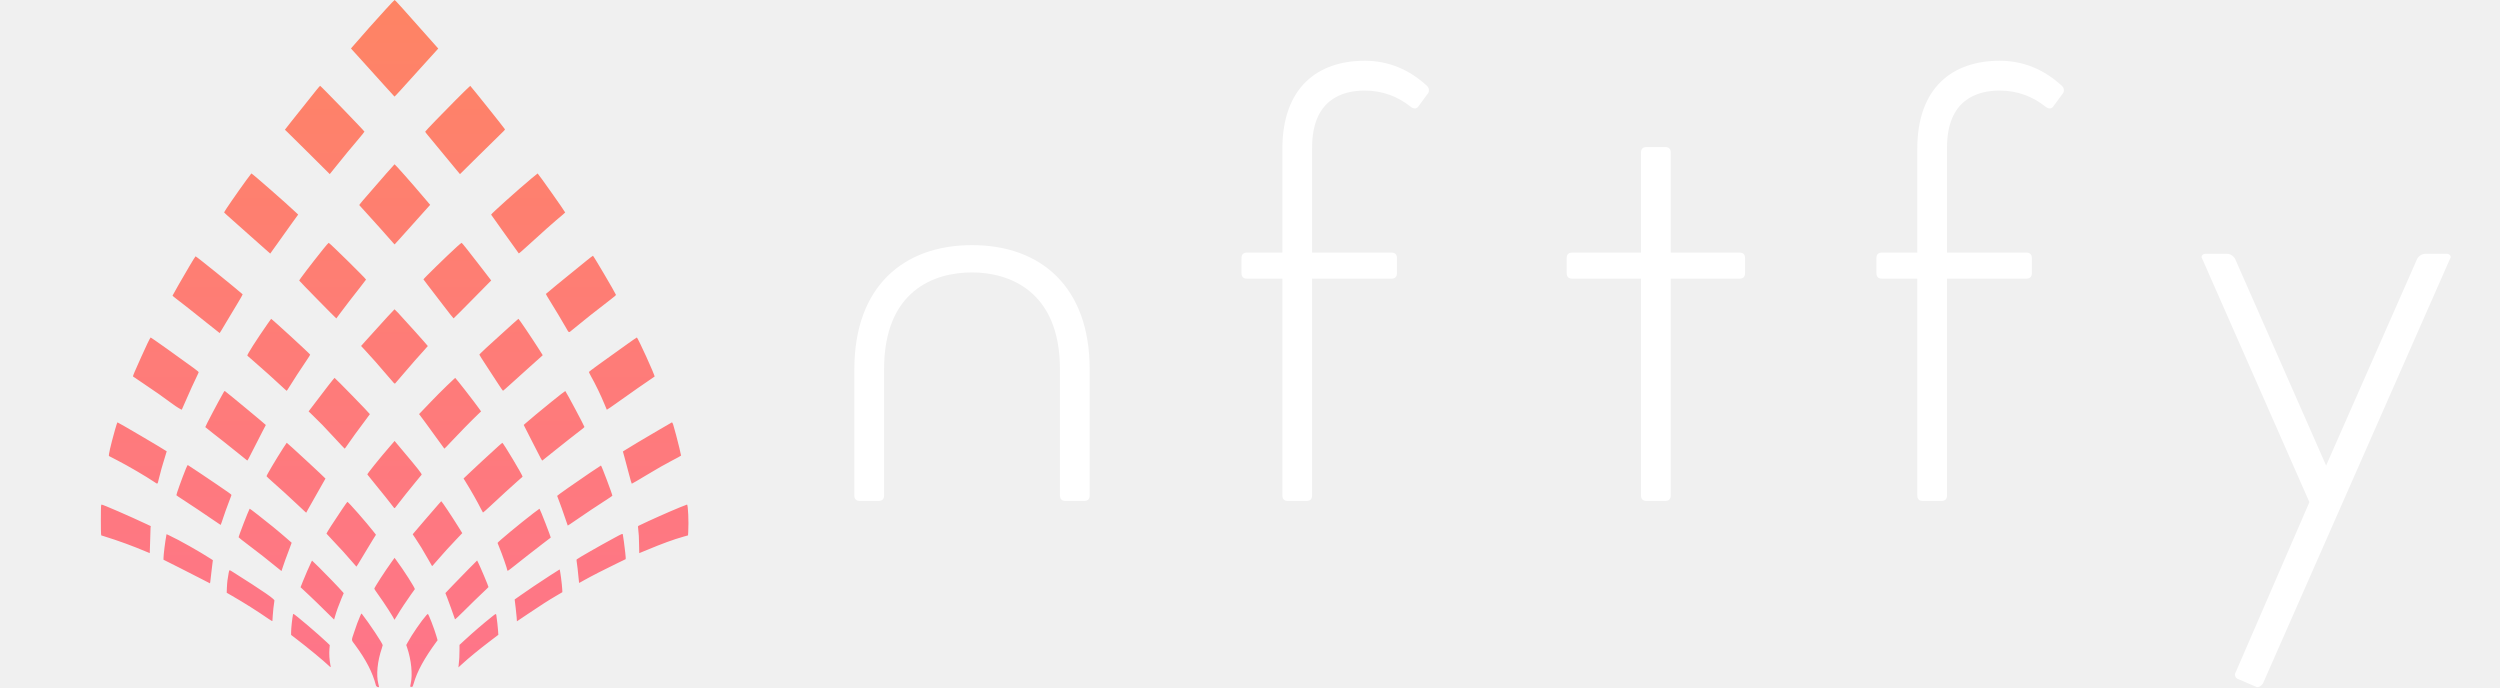
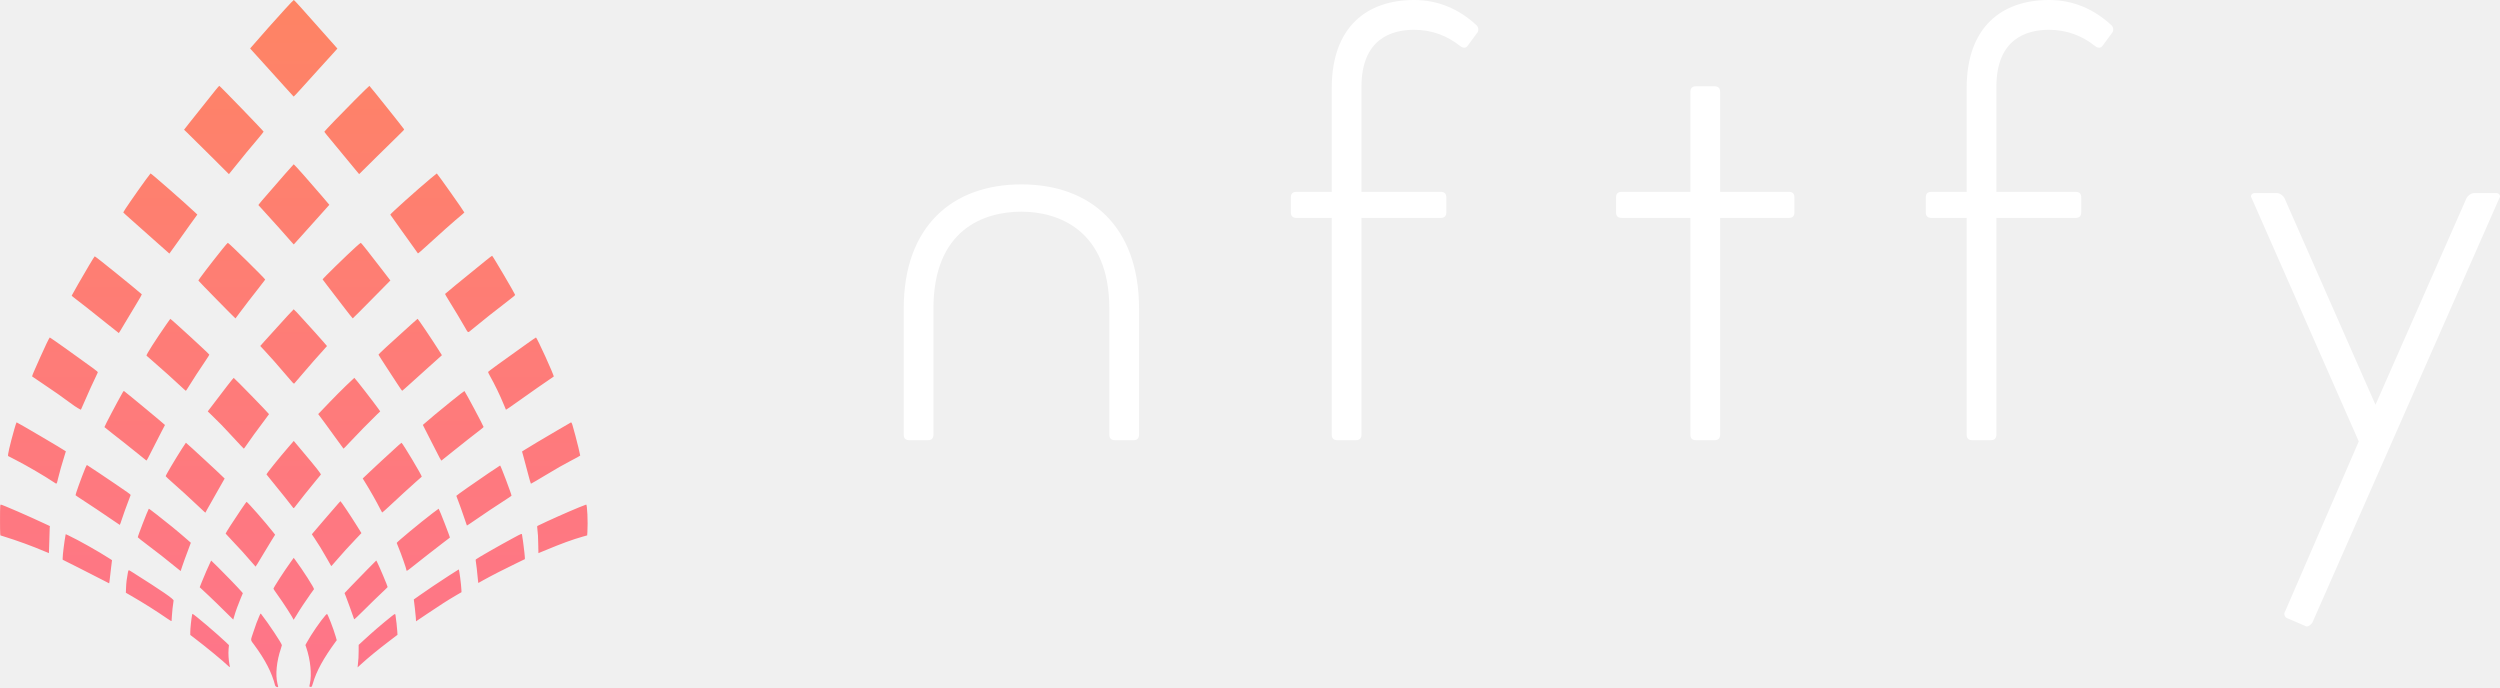
- <svg xmlns="http://www.w3.org/2000/svg" xmlns:xlink="http://www.w3.org/1999/xlink" width="111.196" height="30.566" viewBox="0 0 111.196 30.566" version="1.1" id="svg15">
+ <svg xmlns="http://www.w3.org/2000/svg" xmlns:xlink="http://www.w3.org/1999/xlink" id="svg15" version="1.1" viewBox="0 0 111.196 30.566" height="30.566" width="111.196">
  <defs id="defs7">
-     <linearGradient id="linear-gradient" x1="6.627" x2="16.9" y2="9.61" gradientUnits="userSpaceOnUse" gradientTransform="matrix(0.5962481,0.344244,-0.7262291,1.257866,11.07765,-34.65763)" y1="0" spreadMethod="pad">
-       <stop offset="0" stop-color="#fe8464" id="stop2" />
-       <stop offset="1" stop-color="#fe6e9a" id="stop4" />
+     <linearGradient spreadMethod="pad" y1="0" gradientTransform="matrix(0.5962481,0.344244,-0.7262291,1.257866,11.07765,-34.65763)" gradientUnits="userSpaceOnUse" y2="9.61" x2="16.9" x1="6.627" id="linear-gradient">
+       <stop id="stop2" stop-color="#fe8464" offset="0" />
+       <stop id="stop4" stop-color="#fe6e9a" offset="1" />
    </linearGradient>
    <linearGradient id="linearGradient4554">
-       <stop id="stop81" style="stop-color:#f27649;stop-opacity:1;" offset="0" />
-       <stop id="stop83" style="stop-color:#f27649;stop-opacity:0;" offset="1" />
+       <stop offset="0" style="stop-color:#f27649;stop-opacity:1;" id="stop81" />
+       <stop offset="1" style="stop-color:#f27649;stop-opacity:0;" id="stop83" />
    </linearGradient>
-     <linearGradient xlink:href="#linear-gradient" id="linearGradient4556" x1="300" y1="40" x2="300" y2="220" gradientUnits="userSpaceOnUse" gradientTransform="matrix(0.2425851,0,0,0.2425851,-55.41351,-9.824663)" />
+     <linearGradient gradientTransform="matrix(0.2425851,0,0,0.2425851,-59.89885,-9.824663)" gradientUnits="userSpaceOnUse" y2="220" x2="300" y1="40" x1="300" id="linearGradient4556" xlink:href="#linear-gradient" />
  </defs>
-   <path style="fill:#ffffff" d="m 12.557,-12.137 v 0 A 13.694,13.694 0 0 0 32.632,-27.54 13.6,13.6 0 0 0 26.251,-35.855 Z" data-name="Subtraction 2" id="Subtraction_2" />
-   <path d="m 60.702,2.702 c -2.094,0 -3.664,1.187 -3.664,3.921 v 4.612 h -1.571 c -0.165,0 -0.247,0.082 -0.247,0.248 v 0.663 c 0,0.166 0.082,0.248 0.247,0.248 h 1.571 v 9.639 c 0,0.166 0.082,0.248 0.247,0.248 h 0.826 c 0.165,0 0.249,-0.082 0.249,-0.248 v -9.639 h 3.526 c 0.165,0 0.248,-0.082 0.248,-0.248 v -0.663 c 0,-0.166 -0.083,-0.248 -0.248,-0.248 H 58.36 V 6.568 c 0,-2.126 1.322,-2.54 2.342,-2.54 0.799,0 1.488,0.276 2.039,0.717 0.138,0.11 0.275,0.11 0.358,-0.028 L 63.484,4.193 c 0.11,-0.11 0.083,-0.278 0,-0.36 C 62.685,3.087 61.749,2.702 60.702,2.702 Z m 28.24,0 c -2.094,0 -3.664,1.187 -3.664,3.921 v 4.612 h -1.571 c -0.165,0 -0.247,0.082 -0.247,0.248 v 0.663 c 0,0.166 0.082,0.248 0.247,0.248 h 1.571 v 9.639 c 0,0.166 0.082,0.248 0.247,0.248 h 0.826 c 0.165,0 0.249,-0.082 0.249,-0.248 v -9.639 h 3.526 c 0.165,0 0.248,-0.082 0.248,-0.248 v -0.663 c 0,-0.166 -0.083,-0.248 -0.248,-0.248 H 86.6 V 6.568 c 0,-2.126 1.322,-2.54 2.342,-2.54 0.799,0 1.488,0.276 2.039,0.717 0.138,0.11 0.275,0.11 0.358,-0.028 l 0.386,-0.524 c 0.11,-0.11 0.083,-0.278 0,-0.36 C 90.925,3.087 89.988,2.702 88.942,2.702 Z M 73.238,6.54 c -0.165,0 -0.248,0.083 -0.248,0.249 v 4.446 h -3.059 c -0.165,0 -0.247,0.082 -0.247,0.248 v 0.663 c 0,0.166 0.082,0.248 0.247,0.248 h 3.059 v 9.639 c 0,0.166 0.083,0.248 0.248,0.248 h 0.825 c 0.165,0 0.249,-0.082 0.249,-0.248 v -9.639 h 3.058 c 0.165,0 0.247,-0.082 0.247,-0.248 v -0.663 c 0,-0.166 -0.082,-0.248 -0.247,-0.248 H 74.312 V 6.789 c 0,-0.166 -0.084,-0.249 -0.249,-0.249 z M 43.235,10.903 C 40.176,10.903 38,12.754 38,16.426 v 5.607 c 0,0.166 0.082,0.248 0.247,0.248 h 0.828 c 0.165,0 0.247,-0.082 0.247,-0.248 v -5.607 c 0,-3.507 2.232,-4.309 3.912,-4.309 1.625,0 3.911,0.801 3.911,4.309 v 5.607 c 0,0.166 0.084,0.248 0.249,0.248 h 0.826 c 0.165,0 0.247,-0.082 0.247,-0.248 v -5.607 c 0,-3.673 -2.176,-5.523 -5.234,-5.523 z m 54.855,0.386 c -0.11,0 -0.221,0.111 -0.138,0.221 l 4.766,10.825 -3.278,7.567 c -0.083,0.11 3.65e-4,0.275 0.111,0.303 l 0.772,0.332 c 0.11,0.083 0.247,-0.028 0.33,-0.138 l 8.32,-18.889 c 0.083,-0.11 -0.026,-0.221 -0.137,-0.221 h -0.965 c -0.138,0 -0.275,0.083 -0.358,0.221 l -4.051,9.196 -4.05,-9.196 c -0.083,-0.138 -0.22,-0.221 -0.358,-0.221 z" style="fill:#ffffff;stroke-width:0.46" id="path91" />
-   <path d="M 17.553,3.3798176e-5 C 17.545,-0.003 17.369,0.18 17.163,0.407 16.631,0.99 16.229,1.443 15.7,2.053 l -0.089,0.101 0.05,0.059 c 0.028,0.032 0.263,0.292 0.524,0.578 0.261,0.285 0.67,0.74 0.911,1.01 0.241,0.27 0.443,0.493 0.45,0.495 0.006,0.003 0.135,-0.133 0.287,-0.302 0.151,-0.168 0.531,-0.588 0.844,-0.934 0.313,-0.345 0.625,-0.69 0.693,-0.765 L 19.493,2.16 19.213,1.844 C 17.929,0.395 17.582,0.009 17.553,4.4108041e-5 Z M 14.237,3.817 c -0.006,0 -0.078,0.082 -0.16,0.184 -0.512,0.635 -0.95,1.185 -1.161,1.456 l -0.244,0.313 0.134,0.128 c 0.074,0.071 0.523,0.515 0.998,0.987 l 0.863,0.859 0.289,-0.359 c 0.427,-0.531 0.615,-0.758 0.954,-1.157 0.168,-0.198 0.303,-0.366 0.3,-0.373 -0.015,-0.045 -1.946,-2.039 -1.973,-2.039 z m 6.678,0.002 c -0.007,-0.003 -0.3,0.283 -0.651,0.635 -0.583,0.584 -1.34,1.369 -1.352,1.403 -0.003,0.008 0.054,0.084 0.126,0.169 0.072,0.085 0.404,0.487 0.739,0.895 0.335,0.407 0.626,0.759 0.646,0.782 l 0.037,0.041 0.79,-0.781 C 21.684,6.532 22.136,6.089 22.254,5.977 22.414,5.826 22.467,5.767 22.459,5.75 22.431,5.696 20.938,3.828 20.916,3.819 Z m -3.366,3.488 c -0.006,2.67e-4 -0.169,0.182 -0.362,0.404 -1.154,1.322 -1.217,1.397 -1.204,1.416 0.007,0.01 0.202,0.225 0.433,0.478 0.348,0.381 0.608,0.672 1.081,1.21 0.027,0.031 0.052,0.057 0.055,0.057 0.003,0 0.17,-0.185 0.371,-0.411 0.342,-0.386 1.073,-1.201 1.168,-1.303 l 0.043,-0.046 -0.34,-0.399 C 18.301,8.129 17.57,7.306 17.549,7.307 Z m -6.368,0.407 c -0.005,0 -0.104,0.131 -0.22,0.291 -0.429,0.59 -0.994,1.41 -0.994,1.442 0,0.007 0.139,0.136 0.31,0.285 0.17,0.149 0.63,0.558 1.022,0.909 0.392,0.351 0.715,0.638 0.72,0.638 0.004,-3.64e-4 0.139,-0.189 0.3,-0.418 0.161,-0.229 0.439,-0.62 0.618,-0.867 L 13.262,9.544 13.176,9.462 C 12.767,9.072 11.217,7.714 11.181,7.714 Z m 12.733,9.465e-4 c -0.006,3.391e-4 -0.121,0.094 -0.258,0.208 -0.602,0.502 -1.812,1.586 -1.812,1.624 0,0.007 0.215,0.309 0.477,0.672 0.262,0.363 0.536,0.746 0.609,0.85 0.073,0.104 0.137,0.195 0.144,0.202 0.007,0.007 0.159,-0.123 0.339,-0.289 0.55,-0.509 1.322,-1.192 1.633,-1.446 0.051,-0.042 0.093,-0.08 0.093,-0.085 0.003,-0.027 -1.205,-1.736 -1.225,-1.735 z m -9.294,3.085 c -0.01,-0.002 -0.122,0.127 -0.25,0.287 -0.554,0.692 -1.067,1.366 -1.061,1.393 0.005,0.022 1.643,1.692 1.65,1.683 0.003,-0.003 0.088,-0.119 0.19,-0.256 0.218,-0.293 0.505,-0.666 0.865,-1.123 0.143,-0.181 0.263,-0.338 0.267,-0.348 0.011,-0.028 -1.613,-1.627 -1.662,-1.636 z m 5.914,9.47e-4 c -0.008,-0.003 -0.106,0.077 -0.217,0.178 -0.423,0.383 -1.483,1.418 -1.483,1.448 0,0.005 0.086,0.119 0.191,0.253 0.105,0.134 0.403,0.522 0.662,0.863 0.259,0.341 0.479,0.619 0.487,0.618 0.008,-7.28e-4 0.388,-0.381 0.844,-0.844 l 0.83,-0.842 -0.433,-0.563 c -0.499,-0.649 -0.86,-1.105 -0.882,-1.112 z m 5.84,0.575 c -0.007,-0.002 -0.132,0.092 -0.276,0.209 -1.106,0.896 -1.805,1.468 -1.818,1.489 -0.004,0.006 0.076,0.144 0.177,0.306 0.229,0.367 0.531,0.871 0.704,1.174 0.153,0.269 0.128,0.257 0.283,0.127 0.368,-0.309 1.235,-0.996 1.716,-1.36 0.188,-0.142 0.242,-0.191 0.235,-0.211 -0.04,-0.107 -0.993,-1.727 -1.021,-1.734 z m -17.675,0.024 c -0.008,1.31e-4 -0.12,0.179 -0.249,0.397 -0.3,0.506 -0.777,1.337 -0.777,1.354 0,0.007 0.08,0.073 0.177,0.146 0.262,0.198 0.692,0.537 1.336,1.054 0.317,0.254 0.58,0.463 0.584,0.463 0.005,0 0.12,-0.188 0.255,-0.419 0.136,-0.231 0.367,-0.616 0.514,-0.856 0.147,-0.24 0.261,-0.442 0.254,-0.448 -0.281,-0.253 -2.064,-1.692 -2.095,-1.691 z m 8.848,2.357 c -0.005,0 -0.141,0.144 -0.302,0.321 -0.582,0.638 -0.819,0.898 -1,1.103 l -0.185,0.208 0.186,0.199 c 0.3,0.323 0.6,0.662 0.964,1.092 0.326,0.385 0.342,0.401 0.366,0.375 0.014,-0.015 0.176,-0.204 0.361,-0.42 0.371,-0.435 0.709,-0.821 0.94,-1.071 0.083,-0.09 0.152,-0.168 0.152,-0.173 -2.42e-4,-0.016 -1.082,-1.224 -1.332,-1.486 -0.077,-0.081 -0.144,-0.147 -0.149,-0.147 z m -5.487,0.424 c -0.003,3.4e-4 -0.072,0.098 -0.154,0.216 -0.513,0.737 -0.932,1.396 -0.905,1.422 0.011,0.011 0.176,0.154 0.365,0.319 0.413,0.359 0.796,0.703 1.129,1.015 0.135,0.127 0.251,0.23 0.257,0.23 0.006,0 0.064,-0.086 0.128,-0.192 0.145,-0.239 0.513,-0.805 0.745,-1.144 0.097,-0.141 0.173,-0.263 0.171,-0.272 -0.01,-0.039 -1.708,-1.596 -1.736,-1.592 z m 10.997,0 c -0.004,3.64e-4 -0.129,0.111 -0.277,0.244 -1.049,0.945 -1.457,1.322 -1.459,1.351 -7.27e-4,0.01 0.146,0.24 0.325,0.513 0.179,0.273 0.413,0.63 0.519,0.795 0.106,0.164 0.199,0.298 0.207,0.298 0.007,0 0.149,-0.124 0.316,-0.276 0.167,-0.152 0.545,-0.493 0.841,-0.758 0.297,-0.264 0.555,-0.496 0.575,-0.515 l 0.036,-0.035 -0.146,-0.231 C 23.674,15.062 23.077,14.177 23.059,14.18 Z M 6.7,15.01 c -0.008,0 -0.069,0.114 -0.136,0.253 -0.13,0.273 -0.433,0.944 -0.573,1.269 -0.05,0.116 -0.082,0.206 -0.074,0.213 0.007,0.007 0.209,0.144 0.448,0.304 0.552,0.37 0.906,0.618 1.231,0.862 0.142,0.106 0.3,0.214 0.351,0.24 0.052,0.026 0.102,0.054 0.113,0.063 0.026,0.022 0.01,0.052 0.183,-0.348 0.183,-0.424 0.388,-0.874 0.499,-1.099 0.045,-0.091 0.086,-0.179 0.092,-0.197 0.009,-0.028 -0.021,-0.055 -0.227,-0.206 -0.669,-0.49 -1.887,-1.355 -1.908,-1.355 z m 21.625,9.72e-4 c -0.009,4.84e-4 -0.174,0.114 -0.368,0.252 -1.174,0.835 -1.753,1.256 -1.762,1.28 -0.004,0.01 0.032,0.085 0.078,0.168 0.222,0.395 0.445,0.856 0.624,1.291 0.05,0.12 0.091,0.221 0.093,0.223 0.005,0.006 0.205,-0.132 0.68,-0.47 0.467,-0.333 1.008,-0.711 1.268,-0.885 0.091,-0.061 0.17,-0.115 0.177,-0.121 0.031,-0.028 -0.747,-1.738 -0.79,-1.736 z m -13.445,1.796 c -0.006,0 -0.131,0.155 -0.279,0.344 -0.219,0.28 -0.629,0.817 -0.834,1.093 l -0.04,0.055 0.123,0.118 c 0.375,0.36 0.584,0.575 1.004,1.033 0.256,0.278 0.47,0.506 0.477,0.506 0.006,0 0.065,-0.078 0.13,-0.175 0.167,-0.246 0.468,-0.661 0.75,-1.033 0.132,-0.174 0.241,-0.321 0.241,-0.327 4.85e-4,-0.025 -1.548,-1.614 -1.573,-1.614 z m 5.365,0 c -0.005,6.5e-5 -0.176,0.162 -0.38,0.359 -0.204,0.197 -0.513,0.508 -0.688,0.691 -0.175,0.183 -0.367,0.384 -0.427,0.446 l -0.111,0.114 0.297,0.399 c 0.163,0.22 0.413,0.564 0.556,0.766 0.143,0.202 0.266,0.37 0.272,0.373 0.006,0.004 0.128,-0.12 0.271,-0.276 0.265,-0.288 0.971,-1.009 1.223,-1.248 l 0.139,-0.132 -0.07,-0.101 C 21.126,17.912 20.267,16.807 20.245,16.807 Z m 4.898,0.586 c -0.006,-0.006 -0.277,0.204 -0.602,0.467 -0.534,0.432 -1.003,0.822 -1.181,0.982 l -0.066,0.059 0.364,0.716 c 0.439,0.865 0.448,0.881 0.47,0.863 0.01,-0.007 0.233,-0.187 0.497,-0.398 0.473,-0.379 0.963,-0.765 1.233,-0.971 0.076,-0.058 0.138,-0.111 0.138,-0.119 0,-0.037 -0.805,-1.549 -0.852,-1.599 z m -15.16,0.003 c -0.009,0.006 -0.018,0.022 -0.035,0.05 -0.222,0.385 -0.825,1.53 -0.817,1.551 0.003,0.007 0.153,0.127 0.334,0.268 0.377,0.292 0.611,0.477 1.139,0.902 0.206,0.166 0.382,0.308 0.392,0.316 0.013,0.01 0.083,-0.118 0.26,-0.475 0.133,-0.269 0.315,-0.625 0.405,-0.792 0.09,-0.167 0.163,-0.308 0.163,-0.313 0,-0.015 -1.69,-1.415 -1.812,-1.502 -0.012,-0.008 -0.02,-0.011 -0.029,-0.005 z m -4.76,1.39 c -0.008,0 -0.056,0.148 -0.107,0.328 -0.198,0.705 -0.299,1.149 -0.268,1.17 0.01,0.007 0.178,0.094 0.372,0.193 0.444,0.226 1.281,0.715 1.657,0.969 0.14,0.095 0.129,0.104 0.184,-0.135 0.06,-0.259 0.188,-0.711 0.284,-1.008 0.04,-0.124 0.072,-0.227 0.07,-0.229 -0.053,-0.05 -2.162,-1.29 -2.193,-1.29 z m 24.656,0.005 c -0.015,0.003 -0.032,0.017 -0.057,0.032 -0.033,0.019 -0.302,0.175 -0.597,0.347 -0.551,0.321 -1.244,0.735 -1.42,0.848 l -0.099,0.064 0.086,0.315 c 0.048,0.173 0.133,0.495 0.19,0.714 0.057,0.22 0.11,0.401 0.118,0.404 0.008,0.003 0.311,-0.174 0.673,-0.393 0.426,-0.258 0.81,-0.477 1.089,-0.621 0.237,-0.122 0.431,-0.229 0.431,-0.237 0,-0.037 -0.133,-0.588 -0.217,-0.897 -0.133,-0.491 -0.153,-0.585 -0.197,-0.577 z m -12.327,0.822 -0.202,0.233 c -0.432,0.497 -1.023,1.231 -1.012,1.257 0.004,0.01 0.148,0.187 0.318,0.395 0.312,0.379 0.732,0.906 0.83,1.039 0.066,0.09 0.055,0.093 0.166,-0.053 0.207,-0.272 0.561,-0.715 0.816,-1.023 0.148,-0.178 0.277,-0.335 0.287,-0.349 0.02,-0.027 -0.199,-0.306 -0.818,-1.039 -0.178,-0.211 -0.337,-0.401 -0.354,-0.422 z m 4.79,0.081 c -0.005,4.84e-4 -0.074,0.059 -0.153,0.131 -0.706,0.645 -0.949,0.869 -1.237,1.142 l -0.334,0.316 0.077,0.123 c 0.247,0.396 0.548,0.928 0.698,1.229 0.042,0.085 0.082,0.158 0.089,0.162 0.006,0.004 0.143,-0.116 0.303,-0.266 0.504,-0.471 0.958,-0.886 1.206,-1.104 0.132,-0.116 0.245,-0.217 0.253,-0.223 0.027,-0.025 -0.862,-1.512 -0.902,-1.509 z m -9.589,4.84e-4 c -0.004,4.86e-4 -0.077,0.11 -0.163,0.244 -0.332,0.519 -0.735,1.201 -0.735,1.243 0,0.01 0.116,0.119 0.258,0.244 0.339,0.296 0.815,0.731 1.136,1.036 0.142,0.135 0.283,0.267 0.314,0.294 l 0.057,0.049 0.071,-0.132 c 0.09,-0.167 0.503,-0.897 0.664,-1.173 0.067,-0.115 0.122,-0.211 0.122,-0.213 0,-0.018 -1.705,-1.595 -1.723,-1.593 z m -4.398,0.992 c -0.011,-0.006 -0.042,0.051 -0.086,0.159 -0.177,0.436 -0.434,1.154 -0.424,1.181 0.004,0.009 0.107,0.08 0.229,0.158 0.296,0.189 1.114,0.735 1.456,0.973 0.151,0.105 0.279,0.191 0.284,0.191 0.006,-6.6e-5 0.056,-0.141 0.112,-0.313 0.056,-0.172 0.16,-0.463 0.231,-0.646 0.071,-0.183 0.132,-0.346 0.136,-0.362 0.005,-0.024 -0.023,-0.05 -0.141,-0.131 -0.081,-0.055 -0.332,-0.228 -0.559,-0.384 -0.328,-0.225 -1.158,-0.779 -1.238,-0.826 z m 18.375,0.019 c -0.005,0 -0.229,0.149 -0.497,0.329 -0.612,0.413 -1.451,1.003 -1.452,1.021 -1.97e-4,0.007 0.043,0.123 0.096,0.257 0.053,0.134 0.157,0.426 0.232,0.65 0.075,0.224 0.139,0.41 0.143,0.414 0.004,0.004 0.144,-0.089 0.311,-0.205 0.42,-0.292 1.058,-0.717 1.394,-0.931 0.154,-0.098 0.28,-0.185 0.28,-0.191 0,-0.066 -0.482,-1.343 -0.507,-1.343 z m -7.103,1.587 c -0.005,-2.42e-4 -0.055,0.055 -0.113,0.124 -0.058,0.069 -0.33,0.383 -0.604,0.698 -0.274,0.316 -0.51,0.592 -0.525,0.614 l -0.028,0.039 0.112,0.165 c 0.163,0.238 0.369,0.575 0.558,0.913 0.091,0.162 0.173,0.305 0.181,0.317 0.017,0.026 -0.01,0.053 0.283,-0.287 0.252,-0.292 0.491,-0.554 0.808,-0.887 l 0.262,-0.276 -0.185,-0.298 c -0.277,-0.447 -0.726,-1.118 -0.749,-1.121 z m -4.177,0.03 c -0.006,0 -0.115,0.154 -0.243,0.343 -0.357,0.527 -0.686,1.04 -0.686,1.069 0,0.005 0.134,0.15 0.298,0.322 0.335,0.351 0.581,0.622 0.845,0.932 0.099,0.116 0.184,0.213 0.189,0.215 0.005,0.002 0.129,-0.198 0.275,-0.445 0.146,-0.247 0.34,-0.567 0.43,-0.712 l 0.164,-0.262 -0.078,-0.101 C 16.313,23.256 15.492,22.321 15.45,22.321 Z M 4.515,22.442 c -0.006,0 -0.015,0.031 -0.02,0.07 -0.012,0.091 -0.012,1.142 0,1.233 l 0.009,0.069 0.129,0.04 c 0.615,0.189 1.313,0.445 1.884,0.689 0.076,0.033 0.141,0.059 0.144,0.059 0.003,0 0.011,-0.237 0.017,-0.525 0.006,-0.289 0.014,-0.559 0.018,-0.601 l 0.009,-0.076 -0.155,-0.073 C 5.772,22.96 4.579,22.442 4.515,22.442 Z m 26.043,0 c -0.01,2.43e-4 -0.156,0.057 -0.325,0.127 -0.499,0.204 -1.367,0.591 -1.803,0.804 -0.057,0.028 -0.057,0.029 -0.049,0.097 0.029,0.229 0.044,0.473 0.045,0.782 9.69e-4,0.193 0.004,0.351 0.007,0.351 0.003,0 0.159,-0.064 0.345,-0.142 0.661,-0.277 1.193,-0.471 1.621,-0.591 l 0.203,-0.057 0.01,-0.159 c 0.027,-0.445 -0.008,-1.212 -0.055,-1.211 z m -6.563,0.185 c -0.002,-0.002 -0.121,0.085 -0.264,0.195 -0.564,0.431 -1.601,1.29 -1.601,1.327 0,0.006 0.031,0.085 0.069,0.175 0.135,0.323 0.365,0.981 0.365,1.041 0,0.046 0.034,0.027 0.233,-0.132 0.362,-0.289 1.051,-0.828 1.378,-1.077 0.173,-0.132 0.317,-0.241 0.32,-0.244 0.015,-0.012 -0.464,-1.245 -0.499,-1.285 z m -12.884,0.003 c -0.007,-0.003 -0.008,-1.2e-5 -0.01,0.003 -0.057,0.094 -0.495,1.231 -0.487,1.265 0.003,0.011 0.193,0.163 0.425,0.336 0.471,0.354 0.87,0.667 1.233,0.967 0.135,0.111 0.247,0.2 0.248,0.198 0.002,-0.003 0.038,-0.111 0.08,-0.239 0.042,-0.129 0.144,-0.41 0.227,-0.625 0.083,-0.216 0.148,-0.393 0.146,-0.394 -0.002,-7.28e-4 -0.08,-0.07 -0.175,-0.154 -0.383,-0.336 -0.886,-0.748 -1.326,-1.087 C 11.199,22.689 11.132,22.637 11.112,22.63 Z m 16.571,1.12 c -0.006,-2.21e-4 -0.016,0.001 -0.028,0.005 -0.047,0.016 -0.143,0.068 -0.342,0.176 -0.619,0.334 -1.605,0.897 -1.659,0.949 -0.015,0.015 -0.013,0.054 0.011,0.205 0.017,0.102 0.04,0.309 0.053,0.46 0.013,0.151 0.028,0.299 0.034,0.33 l 0.01,0.055 0.217,-0.122 c 0.322,-0.181 1.013,-0.535 1.456,-0.746 0.215,-0.102 0.393,-0.189 0.397,-0.193 0.011,-0.011 -0.039,-0.497 -0.079,-0.765 -0.021,-0.137 -0.042,-0.275 -0.046,-0.306 -0.004,-0.028 -0.004,-0.047 -0.024,-0.047 z m -20.273,0.009 -0.01,0.048 c -0.048,0.239 -0.128,0.881 -0.127,1.014 l 4.846e-4,0.075 0.7,0.351 c 0.385,0.192 0.847,0.428 1.027,0.524 0.18,0.096 0.333,0.175 0.339,0.175 0.006,0 0.019,-0.086 0.029,-0.192 0.01,-0.106 0.037,-0.339 0.06,-0.516 L 9.468,24.915 9.362,24.847 C 8.874,24.531 7.962,24.017 7.531,23.816 Z M 17.549,24.812 17.41,25.005 c -0.293,0.407 -0.762,1.134 -0.762,1.181 0,0.01 0.072,0.119 0.16,0.241 0.282,0.389 0.723,1.074 0.723,1.123 0,0.04 0.038,-0.007 0.129,-0.165 0.132,-0.227 0.439,-0.693 0.63,-0.956 0.082,-0.112 0.154,-0.213 0.161,-0.223 0.023,-0.037 -0.516,-0.879 -0.831,-1.299 z m 3.672,0.118 -0.396,0.398 c -0.218,0.219 -0.535,0.546 -0.705,0.725 l -0.31,0.326 0.08,0.205 c 0.061,0.155 0.265,0.72 0.347,0.961 0.004,0.014 0.167,-0.138 0.452,-0.423 0.245,-0.245 0.578,-0.57 0.741,-0.722 0.163,-0.152 0.297,-0.282 0.297,-0.289 0,-0.04 -0.366,-0.907 -0.468,-1.11 z m -7.343,0.003 -0.043,0.088 c -0.072,0.144 -0.266,0.592 -0.37,0.853 l -0.097,0.245 0.034,0.032 c 0.019,0.018 0.179,0.167 0.356,0.333 0.177,0.165 0.496,0.475 0.71,0.689 0.214,0.214 0.39,0.387 0.392,0.385 0.002,-0.002 0.018,-0.058 0.036,-0.124 0.058,-0.211 0.18,-0.55 0.288,-0.805 l 0.104,-0.246 -0.048,-0.056 c -0.136,-0.159 -0.761,-0.81 -1.041,-1.083 z m 11.012,0.395 c -0.005,2.43e-4 -0.199,0.124 -0.43,0.273 -0.514,0.333 -0.965,0.637 -1.308,0.879 l -0.26,0.183 0.007,0.068 c 0.004,0.037 0.022,0.176 0.038,0.309 0.017,0.133 0.036,0.322 0.043,0.419 l 0.011,0.177 0.464,-0.313 c 0.602,-0.405 0.939,-0.621 1.281,-0.821 l 0.277,-0.162 -0.004,-0.103 c -0.009,-0.234 -0.098,-0.913 -0.12,-0.911 z M 10.214,25.366 c -0.023,0.004 -0.028,0.041 -0.043,0.115 -0.049,0.251 -0.07,0.432 -0.079,0.655 l -0.009,0.228 0.245,0.142 c 0.522,0.3 1.12,0.677 1.598,1.008 0.122,0.084 0.186,0.12 0.19,0.107 0.003,-0.011 0.01,-0.108 0.014,-0.216 0.007,-0.162 0.045,-0.508 0.076,-0.691 0.012,-0.068 -0.495,-0.418 -1.844,-1.27 -0.086,-0.054 -0.126,-0.081 -0.148,-0.077 z m 5.868,1.929 c -0.015,-0.006 -0.027,0.022 -0.072,0.127 -0.095,0.223 -0.142,0.346 -0.256,0.691 -0.134,0.402 -0.138,0.332 0.038,0.57 0.49,0.663 0.783,1.233 0.93,1.805 0.015,0.058 0.136,0.107 0.136,0.055 0,-0.005 -0.013,-0.062 -0.03,-0.127 -0.102,-0.402 -0.042,-1.006 0.156,-1.585 0.021,-0.062 0.038,-0.123 0.038,-0.135 0,-0.072 -0.607,-0.984 -0.922,-1.386 -0.006,-0.008 -0.012,-0.015 -0.017,-0.017 z m -3.032,0.01 c -0.006,0 -0.015,0.015 -0.019,0.034 -0.035,0.169 -0.083,0.613 -0.083,0.77 v 0.132 l 0.154,0.117 c 0.552,0.421 1.298,1.034 1.528,1.257 0.087,0.084 0.091,0.079 0.063,-0.052 -0.04,-0.19 -0.058,-0.495 -0.041,-0.691 l 0.016,-0.178 -0.114,-0.111 C 14.18,28.224 13.099,27.305 13.05,27.305 Z m 5.979,0 c -0.006,0 -0.035,0.026 -0.063,0.057 -0.222,0.249 -0.643,0.861 -0.834,1.213 l -0.063,0.115 0.038,0.111 c 0.187,0.545 0.253,1.21 0.16,1.613 -0.032,0.137 -0.028,0.145 0.051,0.136 0.039,-0.005 0.044,-0.014 0.084,-0.155 0.151,-0.533 0.473,-1.122 1.027,-1.874 l 0.034,-0.045 -0.052,-0.181 c -0.092,-0.322 -0.35,-0.989 -0.383,-0.989 z m 3.011,0.009 c -0.024,0.008 -0.067,0.042 -0.15,0.108 -0.413,0.329 -0.818,0.677 -1.217,1.045 l -0.235,0.217 -9.71e-4,0.266 c -2.42e-4,0.245 -0.007,0.37 -0.037,0.637 l -0.011,0.098 0.141,-0.129 c 0.333,-0.305 0.764,-0.659 1.314,-1.077 l 0.321,-0.243 -0.011,-0.174 c -0.009,-0.151 -0.05,-0.522 -0.078,-0.698 -0.006,-0.038 -0.011,-0.057 -0.035,-0.049 z" style="fill:url(#linearGradient4556);stroke-width:0.243;fill-opacity:1.0" id="path93" />
+   <path id="Subtraction_2" data-name="Subtraction 2" d="m 12.557,-12.137 v 0 A 13.694,13.694 0 0 0 32.632,-27.54 13.6,13.6 0 0 0 26.251,-35.855 Z" style="fill:#ffffff" />
+   <path id="path91" style="fill:#ffffff;stroke-width:0.46" d="m 62.898,7.2e-6 c -2.094,0 -3.664,1.187 -3.664,3.921 V 8.533 H 57.663 c -0.165,0 -0.247,0.082 -0.247,0.248 v 0.663 c 0,0.166 0.082,0.248 0.247,0.248 h 1.571 v 9.639 c 0,0.166 0.082,0.248 0.247,0.248 h 0.826 c 0.165,0 0.249,-0.082 0.249,-0.248 V 9.692 h 3.526 c 0.165,0 0.248,-0.082 0.248,-0.248 v -0.663 c 0,-0.166 -0.083,-0.248 -0.248,-0.248 H 60.556 V 3.865 c 0,-2.126 1.322,-2.54 2.342,-2.54 0.799,0 1.488,0.276 2.039,0.717 0.138,0.11 0.275,0.11 0.358,-0.028 l 0.386,-0.524 c 0.11,-0.11 0.083,-0.278 0,-0.36 C 64.881,0.385 63.945,0 62.898,0 Z m 28.24,0 c -2.094,0 -3.664,1.187 -3.664,3.921 v 4.612 h -1.571 c -0.165,0 -0.247,0.082 -0.247,0.248 v 0.663 c 0,0.166 0.082,0.248 0.247,0.248 h 1.571 v 9.639 c 0,0.166 0.082,0.248 0.247,0.248 h 0.826 c 0.165,0 0.249,-0.082 0.249,-0.248 V 9.692 h 3.526 c 0.165,0 0.248,-0.082 0.248,-0.248 v -0.663 c 0,-0.166 -0.083,-0.248 -0.248,-0.248 H 88.796 V 3.865 c 0,-2.126 1.322,-2.54 2.342,-2.54 0.799,0 1.488,0.276 2.039,0.717 0.138,0.11 0.275,0.11 0.358,-0.028 l 0.386,-0.524 c 0.11,-0.11 0.083,-0.278 0,-0.36 C 93.121,0.385 92.184,0 91.138,0 Z M 75.434,3.838 c -0.165,0 -0.248,0.083 -0.248,0.249 v 4.446 h -3.059 c -0.165,0 -0.247,0.082 -0.247,0.248 v 0.663 c 0,0.166 0.082,0.248 0.247,0.248 h 3.059 v 9.639 c 0,0.166 0.083,0.248 0.248,0.248 h 0.825 c 0.165,0 0.249,-0.082 0.249,-0.248 V 9.692 h 3.058 c 0.165,0 0.247,-0.082 0.247,-0.248 v -0.663 c 0,-0.166 -0.082,-0.248 -0.247,-0.248 H 76.508 V 4.087 c 0,-0.166 -0.084,-0.249 -0.249,-0.249 z M 45.431,8.201 c -3.058,0 -5.235,1.85 -5.235,5.523 v 5.607 c 0,0.166 0.082,0.248 0.247,0.248 h 0.828 c 0.165,0 0.247,-0.082 0.247,-0.248 v -5.607 c 0,-3.507 2.232,-4.309 3.912,-4.309 1.625,0 3.911,0.801 3.911,4.309 v 5.607 c 0,0.166 0.084,0.248 0.249,0.248 h 0.826 c 0.165,0 0.247,-0.082 0.247,-0.248 v -5.607 c 0,-3.673 -2.176,-5.523 -5.234,-5.523 z m 54.855,0.386 c -0.11,0 -0.221,0.111 -0.138,0.221 l 4.766,10.825 -3.278,7.567 c -0.083,0.11 3.7e-4,0.275 0.111,0.303 l 0.772,0.332 c 0.11,0.083 0.247,-0.028 0.33,-0.138 l 8.32,-18.889 c 0.083,-0.11 -0.026,-0.221 -0.137,-0.221 h -0.965 c -0.138,0 -0.275,0.083 -0.358,0.221 l -4.051,9.196 -4.05,-9.196 c -0.083,-0.138 -0.22,-0.221 -0.358,-0.221 z" />
+   <path id="path93" style="fill:url(#linearGradient4556);fill-opacity:1;stroke-width:0.243" d="M 13.068,3.3798176e-5 C 13.059,-0.003 12.884,0.18 12.677,0.407 12.146,0.99 11.744,1.443 11.215,2.053 l -0.089,0.101 0.05,0.059 c 0.028,0.032 0.263,0.292 0.524,0.578 0.261,0.285 0.67,0.74 0.911,1.01 0.241,0.27 0.443,0.493 0.45,0.495 0.006,0.003 0.135,-0.133 0.287,-0.302 0.151,-0.168 0.531,-0.588 0.844,-0.934 C 14.505,2.716 14.817,2.372 14.885,2.297 L 15.007,2.16 14.727,1.844 C 13.444,0.395 13.097,0.009 13.068,4.4108041e-5 Z M 9.752,3.817 c -0.006,0 -0.078,0.082 -0.16,0.184 -0.512,0.635 -0.95,1.185 -1.161,1.456 l -0.244,0.313 0.134,0.128 c 0.074,0.071 0.523,0.515 0.998,0.987 L 10.182,7.745 10.472,7.387 C 10.899,6.856 11.086,6.628 11.425,6.23 11.593,6.032 11.728,5.864 11.725,5.856 11.71,5.812 9.78,3.817 9.752,3.817 Z m 6.678,0.002 c -0.007,-0.003 -0.3,0.283 -0.651,0.635 -0.583,0.584 -1.34,1.369 -1.352,1.403 -0.003,0.008 0.054,0.084 0.126,0.169 0.072,0.085 0.404,0.487 0.739,0.895 0.335,0.407 0.626,0.759 0.646,0.782 l 0.037,0.041 0.79,-0.781 C 17.198,6.532 17.65,6.089 17.769,5.977 17.929,5.826 17.982,5.767 17.973,5.75 17.945,5.696 16.452,3.828 16.43,3.819 Z m -3.366,3.488 c -0.006,2.67e-4 -0.169,0.182 -0.362,0.404 -1.154,1.322 -1.217,1.397 -1.204,1.416 0.007,0.01 0.202,0.225 0.433,0.478 0.348,0.381 0.608,0.672 1.081,1.21 0.027,0.031 0.052,0.057 0.055,0.057 0.003,0 0.17,-0.185 0.371,-0.411 0.342,-0.386 1.073,-1.201 1.168,-1.303 L 14.649,9.11 14.309,8.71 C 13.815,8.129 13.085,7.306 13.064,7.307 Z M 6.696,7.714 c -0.005,0 -0.104,0.131 -0.22,0.291 -0.429,0.59 -0.994,1.41 -0.994,1.442 0,0.007 0.139,0.136 0.31,0.285 0.17,0.149 0.63,0.558 1.022,0.909 0.392,0.351 0.715,0.638 0.72,0.638 0.004,-3.64e-4 0.139,-0.189 0.3,-0.418 0.161,-0.229 0.439,-0.62 0.618,-0.867 L 8.777,9.544 8.691,9.462 C 8.282,9.072 6.732,7.714 6.696,7.714 Z m 12.733,9.465e-4 c -0.006,3.391e-4 -0.121,0.094 -0.258,0.208 -0.602,0.502 -1.812,1.586 -1.812,1.624 0,0.007 0.215,0.309 0.477,0.672 0.262,0.363 0.536,0.746 0.609,0.85 0.073,0.104 0.137,0.195 0.144,0.202 0.007,0.007 0.159,-0.123 0.339,-0.289 0.55,-0.509 1.322,-1.192 1.633,-1.446 0.051,-0.042 0.093,-0.08 0.093,-0.085 0.003,-0.027 -1.205,-1.736 -1.225,-1.735 z m -9.294,3.085 c -0.01,-0.002 -0.122,0.127 -0.25,0.287 -0.554,0.692 -1.067,1.366 -1.061,1.393 0.005,0.022 1.643,1.692 1.65,1.683 0.003,-0.003 0.088,-0.119 0.19,-0.256 0.218,-0.293 0.505,-0.666 0.865,-1.123 0.143,-0.181 0.263,-0.338 0.267,-0.348 0.011,-0.028 -1.613,-1.627 -1.662,-1.636 z m 5.914,9.47e-4 c -0.008,-0.003 -0.106,0.077 -0.217,0.178 -0.423,0.383 -1.483,1.418 -1.483,1.448 0,0.005 0.086,0.119 0.191,0.253 0.105,0.134 0.403,0.522 0.662,0.863 0.259,0.341 0.479,0.619 0.487,0.618 0.008,-7.28e-4 0.388,-0.381 0.844,-0.844 l 0.83,-0.842 -0.433,-0.563 C 16.433,11.263 16.071,10.808 16.05,10.801 Z m 5.84,0.575 c -0.007,-0.002 -0.132,0.092 -0.276,0.209 -1.106,0.896 -1.805,1.468 -1.818,1.489 -0.004,0.006 0.076,0.144 0.177,0.306 0.229,0.367 0.531,0.871 0.704,1.174 0.153,0.269 0.128,0.257 0.283,0.127 0.368,-0.309 1.235,-0.996 1.716,-1.36 0.188,-0.142 0.242,-0.191 0.235,-0.211 -0.04,-0.107 -0.993,-1.727 -1.021,-1.734 z m -17.675,0.024 c -0.008,1.31e-4 -0.12,0.179 -0.249,0.397 -0.3,0.506 -0.777,1.337 -0.777,1.354 0,0.007 0.08,0.073 0.177,0.146 0.262,0.198 0.692,0.537 1.336,1.054 0.317,0.254 0.58,0.463 0.584,0.463 0.005,0 0.12,-0.188 0.255,-0.419 0.136,-0.231 0.367,-0.616 0.514,-0.856 0.147,-0.24 0.261,-0.442 0.254,-0.448 -0.281,-0.253 -2.064,-1.692 -2.095,-1.691 z m 8.848,2.357 c -0.005,0 -0.141,0.144 -0.302,0.321 -0.582,0.638 -0.819,0.898 -1,1.103 l -0.185,0.208 0.186,0.199 c 0.3,0.323 0.6,0.662 0.964,1.092 0.326,0.385 0.342,0.401 0.366,0.375 0.014,-0.015 0.176,-0.204 0.361,-0.42 0.371,-0.435 0.709,-0.821 0.94,-1.071 0.083,-0.09 0.152,-0.168 0.152,-0.173 -2.42e-4,-0.016 -1.082,-1.224 -1.332,-1.486 -0.077,-0.081 -0.144,-0.147 -0.149,-0.147 z m -5.487,0.424 c -0.003,3.4e-4 -0.072,0.098 -0.154,0.216 -0.513,0.737 -0.932,1.396 -0.905,1.422 0.011,0.011 0.176,0.154 0.365,0.319 0.413,0.359 0.796,0.703 1.129,1.015 0.135,0.127 0.251,0.23 0.257,0.23 0.006,0 0.064,-0.086 0.128,-0.192 0.145,-0.239 0.513,-0.805 0.745,-1.144 0.097,-0.141 0.173,-0.263 0.171,-0.272 -0.01,-0.039 -1.708,-1.596 -1.736,-1.592 z m 10.997,0 c -0.004,3.64e-4 -0.129,0.111 -0.277,0.244 -1.049,0.945 -1.457,1.322 -1.459,1.351 -7.27e-4,0.01 0.146,0.24 0.325,0.513 0.179,0.273 0.413,0.63 0.519,0.795 0.106,0.164 0.199,0.298 0.207,0.298 0.007,0 0.149,-0.124 0.316,-0.276 0.167,-0.152 0.545,-0.493 0.841,-0.758 0.297,-0.264 0.555,-0.496 0.575,-0.515 l 0.036,-0.035 -0.146,-0.231 C 19.189,15.062 18.592,14.177 18.574,14.18 Z M 2.214,15.01 c -0.008,0 -0.069,0.114 -0.136,0.253 -0.13,0.273 -0.433,0.944 -0.573,1.269 -0.05,0.116 -0.082,0.206 -0.074,0.213 0.007,0.007 0.209,0.144 0.448,0.304 0.552,0.37 0.906,0.618 1.231,0.862 0.142,0.106 0.3,0.214 0.351,0.24 0.052,0.026 0.102,0.054 0.113,0.063 0.026,0.022 0.01,0.052 0.183,-0.348 0.183,-0.424 0.388,-0.874 0.499,-1.099 0.045,-0.091 0.086,-0.179 0.092,-0.197 0.009,-0.028 -0.021,-0.055 -0.227,-0.206 -0.669,-0.49 -1.887,-1.355 -1.908,-1.355 z m 21.625,9.72e-4 c -0.009,4.84e-4 -0.174,0.114 -0.368,0.252 -1.174,0.835 -1.753,1.256 -1.762,1.28 -0.004,0.01 0.032,0.085 0.078,0.168 0.222,0.395 0.445,0.856 0.624,1.291 0.05,0.12 0.091,0.221 0.093,0.223 0.005,0.006 0.205,-0.132 0.68,-0.47 0.467,-0.333 1.008,-0.711 1.268,-0.885 0.091,-0.061 0.17,-0.115 0.177,-0.121 0.031,-0.028 -0.747,-1.738 -0.79,-1.736 z m -13.445,1.796 c -0.006,0 -0.131,0.155 -0.279,0.344 -0.219,0.28 -0.629,0.817 -0.834,1.093 l -0.04,0.055 0.123,0.118 c 0.375,0.36 0.584,0.575 1.004,1.033 0.256,0.278 0.47,0.506 0.477,0.506 0.006,0 0.065,-0.078 0.13,-0.175 0.167,-0.246 0.468,-0.661 0.75,-1.033 0.132,-0.174 0.241,-0.321 0.241,-0.327 4.85e-4,-0.025 -1.548,-1.614 -1.573,-1.614 z m 5.365,0 c -0.005,6.5e-5 -0.176,0.162 -0.38,0.359 -0.204,0.197 -0.513,0.508 -0.688,0.691 -0.175,0.183 -0.367,0.384 -0.427,0.446 l -0.111,0.114 0.297,0.399 c 0.163,0.22 0.413,0.564 0.556,0.766 0.143,0.202 0.266,0.37 0.272,0.373 0.006,0.004 0.128,-0.12 0.271,-0.276 0.265,-0.288 0.971,-1.009 1.223,-1.248 l 0.139,-0.132 -0.07,-0.101 C 16.64,17.912 15.782,16.807 15.76,16.807 Z m 4.898,0.586 c -0.006,-0.006 -0.277,0.204 -0.602,0.467 -0.534,0.432 -1.003,0.822 -1.181,0.982 l -0.066,0.059 0.364,0.716 c 0.439,0.865 0.448,0.881 0.47,0.863 0.01,-0.007 0.233,-0.187 0.497,-0.398 0.473,-0.379 0.963,-0.765 1.233,-0.971 0.076,-0.058 0.138,-0.111 0.138,-0.119 0,-0.037 -0.805,-1.549 -0.852,-1.599 z m -15.16,0.003 c -0.009,0.006 -0.018,0.022 -0.035,0.05 -0.222,0.385 -0.825,1.53 -0.817,1.551 0.003,0.007 0.153,0.127 0.334,0.268 0.377,0.292 0.611,0.477 1.139,0.902 0.206,0.166 0.382,0.308 0.392,0.316 0.013,0.01 0.083,-0.118 0.26,-0.475 0.133,-0.269 0.315,-0.625 0.405,-0.792 0.09,-0.167 0.163,-0.308 0.163,-0.313 0,-0.015 -1.69,-1.415 -1.812,-1.502 -0.012,-0.008 -0.02,-0.011 -0.029,-0.005 z m -4.76,1.39 c -0.008,0 -0.056,0.148 -0.107,0.328 -0.198,0.705 -0.299,1.149 -0.268,1.17 0.01,0.007 0.178,0.094 0.372,0.193 0.444,0.226 1.281,0.715 1.657,0.969 0.14,0.095 0.129,0.104 0.184,-0.135 0.06,-0.259 0.188,-0.711 0.284,-1.008 0.04,-0.124 0.072,-0.227 0.07,-0.229 -0.053,-0.05 -2.162,-1.29 -2.193,-1.29 z m 24.656,0.005 c -0.015,0.003 -0.032,0.017 -0.057,0.032 -0.033,0.019 -0.302,0.175 -0.597,0.347 -0.551,0.321 -1.244,0.735 -1.42,0.848 l -0.099,0.064 0.086,0.315 c 0.048,0.173 0.133,0.495 0.19,0.714 0.057,0.22 0.11,0.401 0.118,0.404 0.008,0.003 0.311,-0.174 0.673,-0.393 0.426,-0.258 0.81,-0.477 1.089,-0.621 0.237,-0.122 0.431,-0.229 0.431,-0.237 0,-0.037 -0.133,-0.588 -0.217,-0.897 -0.133,-0.491 -0.153,-0.585 -0.197,-0.577 z M 13.067,19.612 12.865,19.845 c -0.432,0.497 -1.023,1.231 -1.012,1.257 0.004,0.01 0.148,0.187 0.318,0.395 0.312,0.379 0.732,0.906 0.83,1.039 0.066,0.09 0.055,0.093 0.166,-0.053 0.207,-0.272 0.561,-0.715 0.816,-1.023 0.148,-0.178 0.277,-0.335 0.287,-0.349 0.02,-0.027 -0.199,-0.306 -0.818,-1.039 -0.178,-0.211 -0.337,-0.401 -0.354,-0.422 z m 4.79,0.081 c -0.005,4.84e-4 -0.074,0.059 -0.153,0.131 -0.706,0.645 -0.949,0.869 -1.237,1.142 l -0.334,0.316 0.077,0.123 c 0.247,0.396 0.548,0.928 0.698,1.229 0.042,0.085 0.082,0.158 0.089,0.162 0.006,0.004 0.143,-0.116 0.303,-0.266 0.504,-0.471 0.958,-0.886 1.206,-1.104 0.132,-0.116 0.245,-0.217 0.253,-0.223 0.027,-0.025 -0.862,-1.512 -0.902,-1.509 z m -9.589,4.84e-4 c -0.004,4.86e-4 -0.077,0.11 -0.163,0.244 -0.332,0.519 -0.735,1.201 -0.735,1.243 0,0.01 0.116,0.119 0.258,0.244 0.339,0.296 0.815,0.731 1.136,1.036 0.142,0.135 0.283,0.267 0.314,0.294 l 0.057,0.049 0.071,-0.132 c 0.09,-0.167 0.503,-0.897 0.664,-1.173 0.067,-0.115 0.122,-0.211 0.122,-0.213 0,-0.018 -1.705,-1.595 -1.723,-1.593 z m -4.398,0.992 c -0.011,-0.006 -0.042,0.051 -0.086,0.159 -0.177,0.436 -0.434,1.154 -0.424,1.181 0.004,0.009 0.107,0.08 0.229,0.158 0.296,0.189 1.114,0.735 1.456,0.973 0.151,0.105 0.279,0.191 0.284,0.191 0.006,-6.6e-5 0.056,-0.141 0.112,-0.313 0.056,-0.172 0.16,-0.463 0.231,-0.646 0.071,-0.183 0.132,-0.346 0.136,-0.362 0.005,-0.024 -0.023,-0.05 -0.141,-0.131 -0.081,-0.055 -0.332,-0.228 -0.559,-0.384 -0.328,-0.225 -1.158,-0.779 -1.238,-0.826 z m 18.375,0.019 c -0.005,0 -0.229,0.149 -0.497,0.329 -0.612,0.413 -1.451,1.003 -1.452,1.021 -1.97e-4,0.007 0.043,0.123 0.096,0.257 0.053,0.134 0.157,0.426 0.232,0.65 0.075,0.224 0.139,0.41 0.143,0.414 0.004,0.004 0.144,-0.089 0.311,-0.205 0.42,-0.292 1.058,-0.717 1.394,-0.931 0.154,-0.098 0.28,-0.185 0.28,-0.191 0,-0.066 -0.482,-1.343 -0.507,-1.343 z m -7.103,1.587 c -0.005,-2.42e-4 -0.055,0.055 -0.113,0.124 -0.058,0.069 -0.33,0.383 -0.604,0.698 -0.274,0.316 -0.51,0.592 -0.525,0.614 l -0.028,0.039 0.112,0.165 c 0.163,0.238 0.369,0.575 0.558,0.913 0.091,0.162 0.173,0.305 0.181,0.317 0.017,0.026 -0.01,0.053 0.283,-0.287 0.252,-0.292 0.491,-0.554 0.808,-0.887 l 0.262,-0.276 -0.185,-0.298 c -0.277,-0.447 -0.726,-1.118 -0.749,-1.121 z m -4.177,0.03 c -0.006,0 -0.115,0.154 -0.243,0.343 -0.357,0.527 -0.686,1.04 -0.686,1.069 0,0.005 0.134,0.15 0.298,0.322 0.335,0.351 0.581,0.622 0.845,0.932 0.099,0.116 0.184,0.213 0.189,0.215 0.005,0.002 0.129,-0.198 0.275,-0.445 0.146,-0.247 0.34,-0.567 0.43,-0.712 l 0.164,-0.262 -0.078,-0.101 C 11.827,23.256 11.006,22.321 10.965,22.321 Z M 0.03,22.442 c -0.006,0 -0.015,0.031 -0.02,0.07 -0.012,0.091 -0.012,1.142 0,1.233 l 0.009,0.069 0.129,0.04 c 0.615,0.189 1.313,0.445 1.884,0.689 0.076,0.033 0.141,0.059 0.144,0.059 0.003,0 0.011,-0.237 0.017,-0.525 0.006,-0.289 0.014,-0.559 0.018,-0.601 l 0.009,-0.076 -0.155,-0.073 C 1.286,22.96 0.094,22.442 0.03,22.442 Z m 26.043,0 c -0.01,2.43e-4 -0.156,0.057 -0.325,0.127 -0.499,0.204 -1.367,0.591 -1.803,0.804 -0.057,0.028 -0.057,0.029 -0.049,0.097 0.029,0.229 0.044,0.473 0.045,0.782 9.69e-4,0.193 0.004,0.351 0.007,0.351 0.003,0 0.159,-0.064 0.345,-0.142 0.661,-0.277 1.193,-0.471 1.621,-0.591 l 0.203,-0.057 0.01,-0.159 c 0.027,-0.445 -0.008,-1.212 -0.055,-1.211 z m -6.563,0.185 c -0.002,-0.002 -0.121,0.085 -0.264,0.195 -0.564,0.431 -1.601,1.29 -1.601,1.327 0,0.006 0.031,0.085 0.069,0.175 0.135,0.323 0.365,0.981 0.365,1.041 0,0.046 0.034,0.027 0.233,-0.132 0.362,-0.289 1.051,-0.828 1.378,-1.077 0.173,-0.132 0.317,-0.241 0.32,-0.244 0.015,-0.012 -0.464,-1.245 -0.499,-1.285 z m -12.884,0.003 c -0.007,-0.003 -0.008,-1.2e-5 -0.01,0.003 -0.057,0.094 -0.495,1.231 -0.487,1.265 0.003,0.011 0.193,0.163 0.425,0.336 0.471,0.354 0.87,0.667 1.233,0.967 0.135,0.111 0.247,0.2 0.248,0.198 0.002,-0.003 0.038,-0.111 0.08,-0.239 0.042,-0.129 0.144,-0.41 0.227,-0.625 0.083,-0.216 0.148,-0.393 0.146,-0.394 -0.002,-7.28e-4 -0.08,-0.07 -0.175,-0.154 -0.383,-0.336 -0.886,-0.748 -1.326,-1.087 -0.273,-0.211 -0.341,-0.263 -0.361,-0.27 z m 16.571,1.12 c -0.006,-2.21e-4 -0.016,0.001 -0.028,0.005 -0.047,0.016 -0.143,0.068 -0.342,0.176 -0.619,0.334 -1.605,0.897 -1.659,0.949 -0.015,0.015 -0.013,0.054 0.011,0.205 0.017,0.102 0.04,0.309 0.053,0.46 0.013,0.151 0.028,0.299 0.034,0.33 l 0.01,0.055 0.217,-0.122 c 0.322,-0.181 1.013,-0.535 1.456,-0.746 0.215,-0.102 0.393,-0.189 0.397,-0.193 0.011,-0.011 -0.039,-0.497 -0.079,-0.765 -0.021,-0.137 -0.042,-0.275 -0.046,-0.306 -0.004,-0.028 -0.004,-0.047 -0.024,-0.047 z m -20.273,0.009 -0.01,0.048 c -0.048,0.239 -0.128,0.881 -0.127,1.014 l 4.846e-4,0.075 0.7,0.351 c 0.385,0.192 0.847,0.428 1.027,0.524 0.18,0.096 0.333,0.175 0.339,0.175 0.006,0 0.019,-0.086 0.029,-0.192 0.01,-0.106 0.037,-0.339 0.06,-0.516 L 4.982,24.915 4.877,24.847 C 4.389,24.531 3.476,24.017 3.046,23.816 Z M 13.064,24.812 12.925,25.005 c -0.293,0.407 -0.762,1.134 -0.762,1.181 0,0.01 0.072,0.119 0.16,0.241 0.282,0.389 0.723,1.074 0.723,1.123 0,0.04 0.038,-0.007 0.129,-0.165 0.132,-0.227 0.439,-0.693 0.63,-0.956 0.082,-0.112 0.154,-0.213 0.161,-0.223 0.023,-0.037 -0.516,-0.879 -0.831,-1.299 z m 3.672,0.118 -0.396,0.398 c -0.218,0.219 -0.535,0.546 -0.705,0.725 l -0.31,0.326 0.08,0.205 c 0.061,0.155 0.265,0.72 0.347,0.961 0.004,0.014 0.167,-0.138 0.452,-0.423 0.245,-0.245 0.578,-0.57 0.741,-0.722 0.163,-0.152 0.297,-0.282 0.297,-0.289 0,-0.04 -0.366,-0.907 -0.468,-1.11 z m -7.343,0.003 -0.043,0.088 c -0.072,0.144 -0.266,0.592 -0.37,0.853 l -0.097,0.245 0.034,0.032 c 0.019,0.018 0.179,0.167 0.356,0.333 0.177,0.165 0.496,0.475 0.71,0.689 0.214,0.214 0.39,0.387 0.392,0.385 0.002,-0.002 0.018,-0.058 0.036,-0.124 0.058,-0.211 0.18,-0.55 0.288,-0.805 L 10.802,26.384 10.754,26.327 C 10.618,26.168 9.992,25.517 9.712,25.244 Z M 20.404,25.327 c -0.005,2.43e-4 -0.199,0.124 -0.43,0.273 -0.514,0.333 -0.965,0.637 -1.308,0.879 l -0.26,0.183 0.007,0.068 c 0.004,0.037 0.022,0.176 0.038,0.309 0.017,0.133 0.036,0.322 0.043,0.419 l 0.011,0.177 0.464,-0.313 c 0.602,-0.405 0.939,-0.621 1.281,-0.821 l 0.277,-0.162 -0.004,-0.103 c -0.009,-0.234 -0.098,-0.913 -0.12,-0.911 z M 5.729,25.366 c -0.023,0.004 -0.028,0.041 -0.043,0.115 -0.049,0.251 -0.07,0.432 -0.079,0.655 l -0.009,0.228 0.245,0.142 c 0.522,0.3 1.12,0.677 1.598,1.008 0.122,0.084 0.186,0.12 0.19,0.107 0.003,-0.011 0.01,-0.108 0.014,-0.216 0.007,-0.162 0.045,-0.508 0.076,-0.691 0.012,-0.068 -0.495,-0.418 -1.844,-1.27 -0.086,-0.054 -0.126,-0.081 -0.148,-0.077 z m 5.868,1.929 c -0.015,-0.006 -0.027,0.022 -0.072,0.127 -0.095,0.223 -0.142,0.346 -0.256,0.691 -0.134,0.402 -0.138,0.332 0.038,0.57 0.49,0.663 0.783,1.233 0.93,1.805 0.015,0.058 0.136,0.107 0.136,0.055 0,-0.005 -0.013,-0.062 -0.03,-0.127 -0.102,-0.402 -0.042,-1.006 0.156,-1.585 0.021,-0.062 0.038,-0.123 0.038,-0.135 0,-0.072 -0.607,-0.984 -0.922,-1.386 -0.006,-0.008 -0.012,-0.015 -0.017,-0.017 z m -3.032,0.01 c -0.006,0 -0.015,0.015 -0.019,0.034 -0.035,0.169 -0.083,0.613 -0.083,0.77 v 0.132 l 0.154,0.117 c 0.552,0.421 1.298,1.034 1.528,1.257 0.087,0.084 0.091,0.079 0.063,-0.052 -0.04,-0.19 -0.058,-0.495 -0.041,-0.691 l 0.016,-0.178 -0.114,-0.111 C 9.695,28.224 8.614,27.305 8.565,27.305 Z m 5.979,0 c -0.006,0 -0.035,0.026 -0.063,0.057 -0.222,0.249 -0.643,0.861 -0.834,1.213 l -0.063,0.115 0.038,0.111 c 0.187,0.545 0.253,1.21 0.16,1.613 -0.032,0.137 -0.028,0.145 0.051,0.136 0.039,-0.005 0.044,-0.014 0.084,-0.155 0.151,-0.533 0.473,-1.122 1.027,-1.874 l 0.034,-0.045 -0.052,-0.181 c -0.092,-0.322 -0.35,-0.989 -0.383,-0.989 z m 3.011,0.009 c -0.024,0.008 -0.067,0.042 -0.15,0.108 -0.413,0.329 -0.818,0.677 -1.217,1.045 l -0.235,0.217 -9.71e-4,0.266 c -2.42e-4,0.245 -0.007,0.37 -0.037,0.637 l -0.011,0.098 0.141,-0.129 c 0.333,-0.305 0.764,-0.659 1.314,-1.077 l 0.321,-0.243 -0.011,-0.174 c -0.009,-0.151 -0.05,-0.522 -0.078,-0.698 -0.006,-0.038 -0.011,-0.057 -0.035,-0.049 z" />
</svg>
